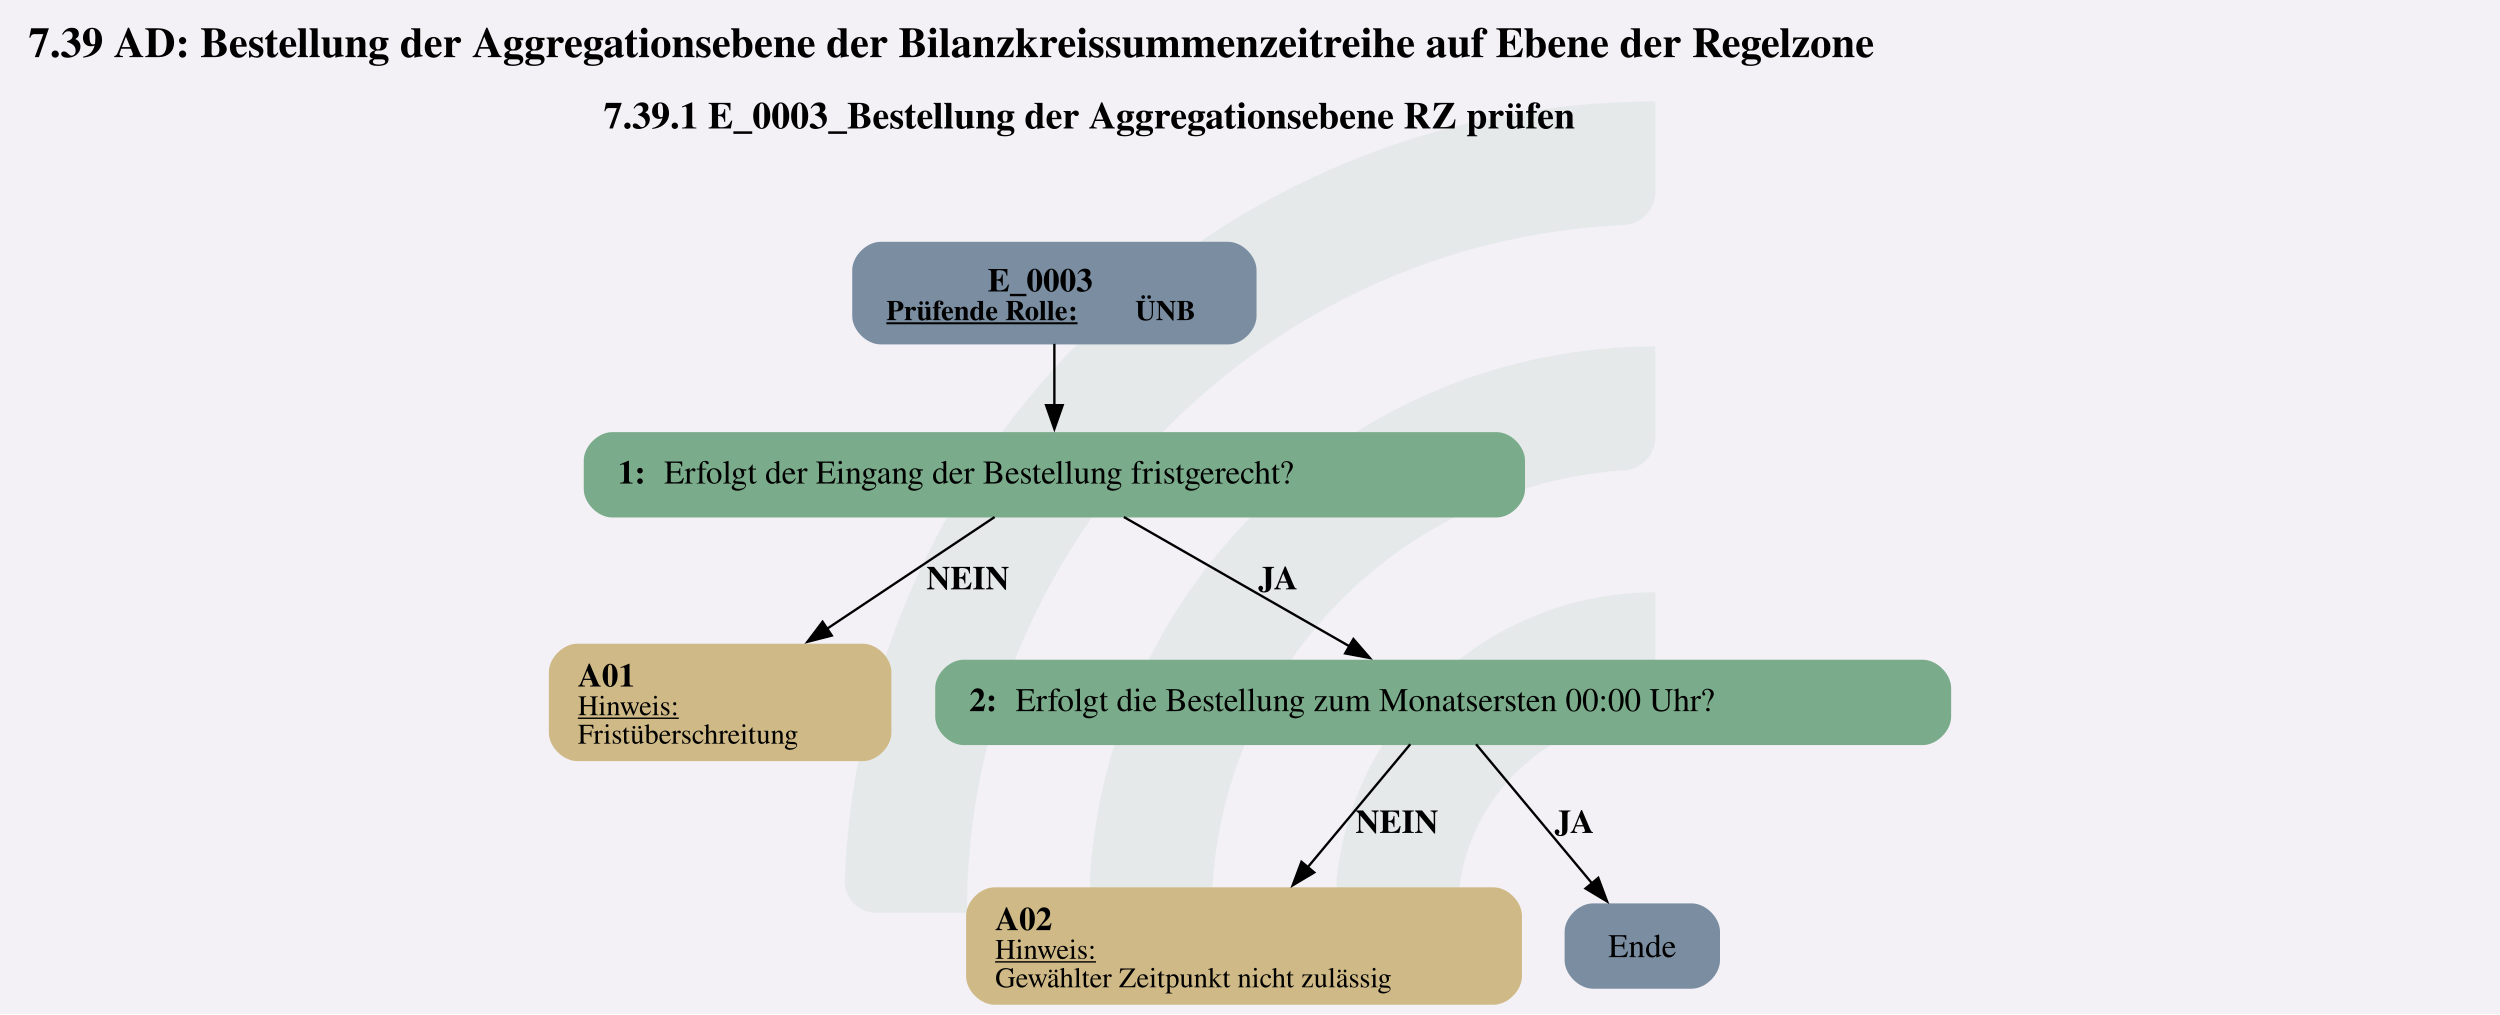
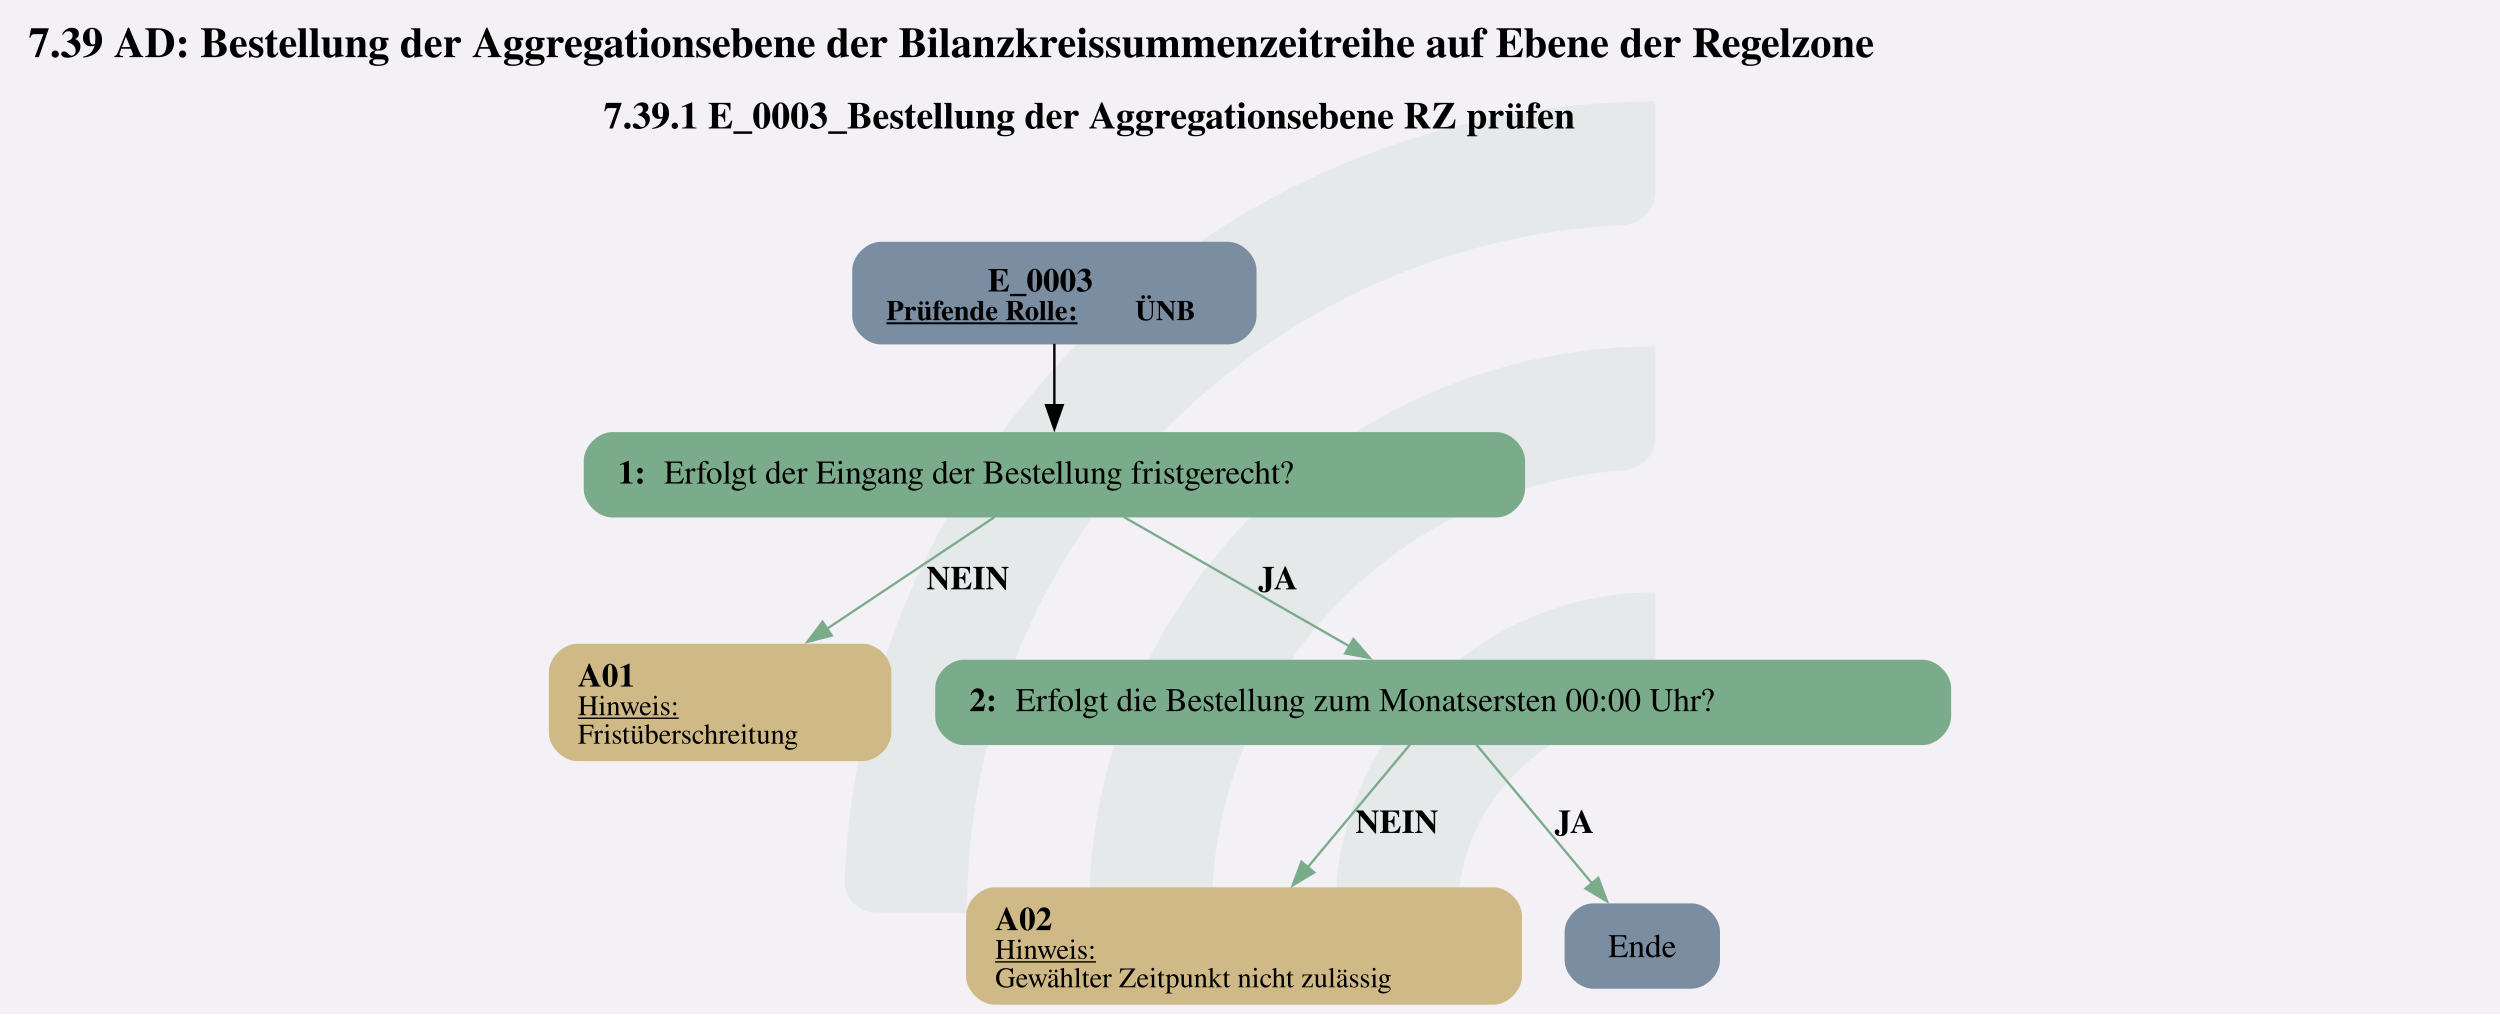
<svg xmlns="http://www.w3.org/2000/svg" version="1.1" width="1406.667px" viewBox="0 0 1406.667 570.667" height="570.667px">
  <g>
    <svg version="1.1" width="1406.667px" viewBox="0 0 1406.667 570.667" height="570.667px">
      <polygon fill="#f3f1f6" points="0,0 1406.667,0 1406.667,570.667 0,570.667" />
      <g>
        <g transform="translate(475.236, 57.06667) scale(1 1) translate(0, 0) scale(2.580906 2.580906) ">
          <defs id="defs2">
            <clipPath clipPathUnits="userSpaceOnUse" id="clipPath23">
              <path d="M 0,568.156 H 579.236 V 0 H 0 Z" id="path21" />
            </clipPath>
          </defs>
          <g id="layer1" transform="translate(-16.54194,-55.30527)">
            <g id="g19" clip-path="url(#clipPath23)" transform="matrix(0.3527778,0,0,-0.3527778,0.01017023,243.7368)" style="opacity:0.2">
              <g id="g25" transform="translate(122.444,32.7195)">
                <path d="m 0,0 h -56.104 c -11,0 -19.898,9.123 -19.463,20.115 10.594,267.191 231.277,481.302 501.029,481.302 v -56.02 c 0,-10.98 -8.688,-19.892 -19.658,-20.393 C 180.29,414.697 0,228.005 0,0" style="fill:#6ead83;fill-opacity:0.5;fill-rule:nonzero;stroke:none" id="path27" />
              </g>
              <g id="g29" transform="translate(273.7828,32.7195)">
                <path d="m 0,0 h -55.926 c -11.228,0 -20.091,9.482 -19.435,20.69 10.744,183.439 163.389,329.388 349.485,329.388 v -56.263 c 0,-10.709 -8.273,-19.617 -18.957,-20.35 C 112.819,263.696 0,144.774 0,0" style="fill:#6ead83;fill-opacity:0.5;fill-rule:nonzero;stroke:none" id="path31" />
              </g>
              <g id="g33" transform="translate(425.7667,32.7195)">
                <path d="m 0,0 h -55.445 c -11.653,0 -20.604,10.17 -19.334,21.753 10.866,99.032 95.031,176.341 196.919,176.341 v -57.011 c 0,-10.046 -7.283,-18.755 -17.229,-20.165 C 45.688,112.522 0,61.497 0,0" style="fill:#6ead83;fill-opacity:0.5;fill-rule:nonzero;stroke:none" id="path35" />
              </g>
            </g>
          </g>
        </g>
        <svg width="1055pt" height="428pt" viewBox="0.00 0.00 1054.50 427.82">
          <g id="graph0" class="graph" transform="scale(1 1) rotate(0) translate(4 423.82)">
            <text text-anchor="start" x="8" y="-399.72" font-family="Times,serif" font-weight="bold" font-size="18.00">7.39 AD: Bestellung der Aggregationsebene der Bilanzkreissummenzeitreihe auf Ebene der Regelzone</text>
            <text text-anchor="start" x="250.62" y="-369.62" font-family="Times,serif" font-weight="bold" font-size="16.00">7.39.1 E_0003_Bestellung der Aggregationsebene RZ prüfen</text>
            <g id="node1" class="node">
              <path fill="#7a8da1" stroke="black" stroke-width="0" d="M514.01,-321.82C514.01,-321.82 367.46,-321.82 367.46,-321.82 361.46,-321.82 355.46,-315.82 355.46,-309.82 355.46,-309.82 355.46,-290.54 355.46,-290.54 355.46,-284.54 361.46,-278.54 367.46,-278.54 367.46,-278.54 514.01,-278.54 514.01,-278.54 520.01,-278.54 526.01,-284.54 526.01,-290.54 526.01,-290.54 526.01,-309.82 526.01,-309.82 526.01,-315.82 520.01,-321.82 514.01,-321.82" />
              <text text-anchor="start" x="412.61" y="-300.88" font-family="Times,serif" font-weight="bold" font-size="14.00">E_0003</text>
              <text text-anchor="start" x="369.86" y="-288.78" font-family="Times,serif" font-weight="bold" text-decoration="underline" font-size="12.00">Prüfende Rolle:</text>
              <text text-anchor="start" x="474.86" y="-288.78" font-family="Times,serif" font-weight="bold" font-size="12.00"> ÜNB</text>
            </g>
            <g id="node2" class="node">
              <path fill="#7aab8a" stroke="black" stroke-width="0" d="M627.26,-241.54C627.26,-241.54 254.21,-241.54 254.21,-241.54 248.21,-241.54 242.21,-235.54 242.21,-229.54 242.21,-229.54 242.21,-217.54 242.21,-217.54 242.21,-211.54 248.21,-205.54 254.21,-205.54 254.21,-205.54 627.26,-205.54 627.26,-205.54 633.26,-205.54 639.26,-211.54 639.26,-217.54 639.26,-217.54 639.26,-229.54 639.26,-229.54 639.26,-235.54 633.26,-241.54 627.26,-241.54" />
              <text text-anchor="start" x="256.61" y="-219.86" font-family="Times,serif" font-weight="bold" font-size="14.00">1: </text>
              <text text-anchor="start" x="276.11" y="-219.86" font-family="Times,serif" font-size="14.00">Erfolgt der Eingang der Bestellung fristgerecht?</text>
            </g>
            <g id="edge1" class="edge">
              <path fill="none" stroke="black" d="M440.73,-278.78C440.73,-270.71 440.73,-261.3 440.73,-252.61" />
              <polygon fill="black" stroke="black" points="444.23,-252.9 440.73,-242.9 437.23,-252.9 444.23,-252.9" />
            </g>
            <g id="node3" class="node">
              <path fill="#cfb986" stroke="black" stroke-width="0" d="M359.97,-152.29C359.97,-152.29 239.49,-152.29 239.49,-152.29 233.49,-152.29 227.49,-146.29 227.49,-140.29 227.49,-140.29 227.49,-114.77 227.49,-114.77 227.49,-108.77 233.49,-102.77 239.49,-102.77 239.49,-102.77 359.97,-102.77 359.97,-102.77 365.97,-102.77 371.97,-108.77 371.97,-114.77 371.97,-114.77 371.97,-140.29 371.97,-140.29 371.97,-146.29 365.97,-152.29 359.97,-152.29" />
              <text text-anchor="start" x="239.73" y="-134.23" font-family="Times,serif" font-weight="bold" font-size="14.00">A01</text>
              <text text-anchor="start" x="239.73" y="-122.13" font-family="Times,serif" text-decoration="underline" font-size="12.00">Hinweis:</text>
              <text text-anchor="start" x="239.73" y="-110.13" font-family="Times,serif" font-size="12.00">Fristüberschreitung</text>
            </g>
            <g id="edge2" class="edge">
-               <path fill="none" stroke="black" d="M415.52,-205.73C395.89,-192.64 368.13,-174.13 344.71,-158.52" />
-               <polygon fill="black" stroke="black" points="346.84,-155.73 336.57,-153.09 342.95,-161.55 346.84,-155.73" />
+               <path fill="none" stroke="#7aab8a" d="M415.52,-205.73C395.89,-192.64 368.13,-174.13 344.71,-158.52" />
+               <polygon fill="#7aab8a" stroke="#7aab8a" points="346.84,-155.73 336.57,-153.09 342.95,-161.55 346.84,-155.73" />
              <text text-anchor="start" x="386.73" y="-175.24" font-family="Times,serif" font-weight="bold" font-size="14.00">NEIN</text>
            </g>
            <g id="node4" class="node">
              <path fill="#7aab8a" stroke="black" stroke-width="0" d="M807.01,-145.53C807.01,-145.53 402.46,-145.53 402.46,-145.53 396.46,-145.53 390.46,-139.53 390.46,-133.53 390.46,-133.53 390.46,-121.53 390.46,-121.53 390.46,-115.53 396.46,-109.53 402.46,-109.53 402.46,-109.53 807.01,-109.53 807.01,-109.53 813.01,-109.53 819.01,-115.53 819.01,-121.53 819.01,-121.53 819.01,-133.53 819.01,-133.53 819.01,-139.53 813.01,-145.53 807.01,-145.53" />
              <text text-anchor="start" x="404.86" y="-123.86" font-family="Times,serif" font-weight="bold" font-size="14.00">2: </text>
              <text text-anchor="start" x="424.36" y="-123.86" font-family="Times,serif" font-size="14.00">Erfolgt die Bestellung zum Monatsersten 00:00 Uhr?</text>
            </g>
            <g id="edge3" class="edge">
-               <path fill="none" stroke="black" d="M470.05,-205.73C496.59,-190.52 535.89,-167.99 565.2,-151.19" />
-               <polygon fill="black" stroke="black" points="566.87,-154.27 573.8,-146.26 563.38,-148.2 566.87,-154.27" />
+               <path fill="none" stroke="#7aab8a" d="M470.05,-205.73C496.59,-190.52 535.89,-167.99 565.2,-151.19" />
+               <polygon fill="#7aab8a" stroke="#7aab8a" points="566.87,-154.27 573.8,-146.26 563.38,-148.2 566.87,-154.27" />
              <text text-anchor="start" x="526.73" y="-175.24" font-family="Times,serif" font-weight="bold" font-size="14.00">JA</text>
            </g>
            <g id="node5" class="node">
              <path fill="#cfb986" stroke="black" stroke-width="0" d="M625.97,-49.52C625.97,-49.52 415.49,-49.52 415.49,-49.52 409.49,-49.52 403.49,-43.52 403.49,-37.52 403.49,-37.52 403.49,-12 403.49,-12 403.49,-6 409.49,0 415.49,0 415.49,0 625.97,0 625.97,0 631.97,0 637.97,-6 637.97,-12 637.97,-12 637.97,-37.52 637.97,-37.52 637.97,-43.52 631.97,-49.52 625.97,-49.52" />
              <text text-anchor="start" x="415.73" y="-31.46" font-family="Times,serif" font-weight="bold" font-size="14.00">A02</text>
              <text text-anchor="start" x="415.73" y="-19.36" font-family="Times,serif" text-decoration="underline" font-size="12.00">Hinweis:</text>
              <text text-anchor="start" x="415.73" y="-7.36" font-family="Times,serif" font-size="12.00">Gewählter Zeitpunkt nicht zulässig</text>
            </g>
            <g id="edge4" class="edge">
-               <path fill="none" stroke="black" d="M590.86,-109.89C579.12,-95.8 561.94,-75.19 547.52,-57.9" />
-               <polygon fill="black" stroke="black" points="550.34,-55.81 541.25,-50.37 544.96,-60.3 550.34,-55.81" />
+               <path fill="none" stroke="#7aab8a" d="M590.86,-109.89C579.12,-95.8 561.94,-75.19 547.52,-57.9" />
+               <polygon fill="#7aab8a" stroke="#7aab8a" points="550.34,-55.81 541.25,-50.37 544.96,-60.3 550.34,-55.81" />
              <text text-anchor="start" x="567.73" y="-72.47" font-family="Times,serif" font-weight="bold" font-size="14.00">NEIN</text>
            </g>
            <g id="node6" class="node">
              <path fill="#7a8da1" stroke="black" stroke-width="0" d="M709.51,-42.76C709.51,-42.76 667.96,-42.76 667.96,-42.76 661.96,-42.76 655.96,-36.76 655.96,-30.76 655.96,-30.76 655.96,-18.76 655.96,-18.76 655.96,-12.76 661.96,-6.76 667.96,-6.76 667.96,-6.76 709.51,-6.76 709.51,-6.76 715.51,-6.76 721.51,-12.76 721.51,-18.76 721.51,-18.76 721.51,-30.76 721.51,-30.76 721.51,-36.76 715.51,-42.76 709.51,-42.76" />
              <text text-anchor="middle" x="688.73" y="-20.08" font-family="Times,serif" font-size="14.00">Ende</text>
            </g>
            <g id="edge5" class="edge">
-               <path fill="none" stroke="black" d="M618.6,-109.89C631.92,-93.92 652.21,-69.57 667.55,-51.17" />
-               <polygon fill="black" stroke="black" points="670.16,-53.51 673.87,-43.59 664.78,-49.03 670.16,-53.51" />
+               <path fill="none" stroke="#7aab8a" d="M618.6,-109.89C631.92,-93.92 652.21,-69.57 667.55,-51.17" />
+               <polygon fill="#7aab8a" stroke="#7aab8a" points="670.16,-53.51 673.87,-43.59 664.78,-49.03 670.16,-53.51" />
              <text text-anchor="start" x="651.73" y="-72.47" font-family="Times,serif" font-weight="bold" font-size="14.00">JA</text>
            </g>
          </g>
        </svg>
      </g>
    </svg>
  </g>
</svg>
